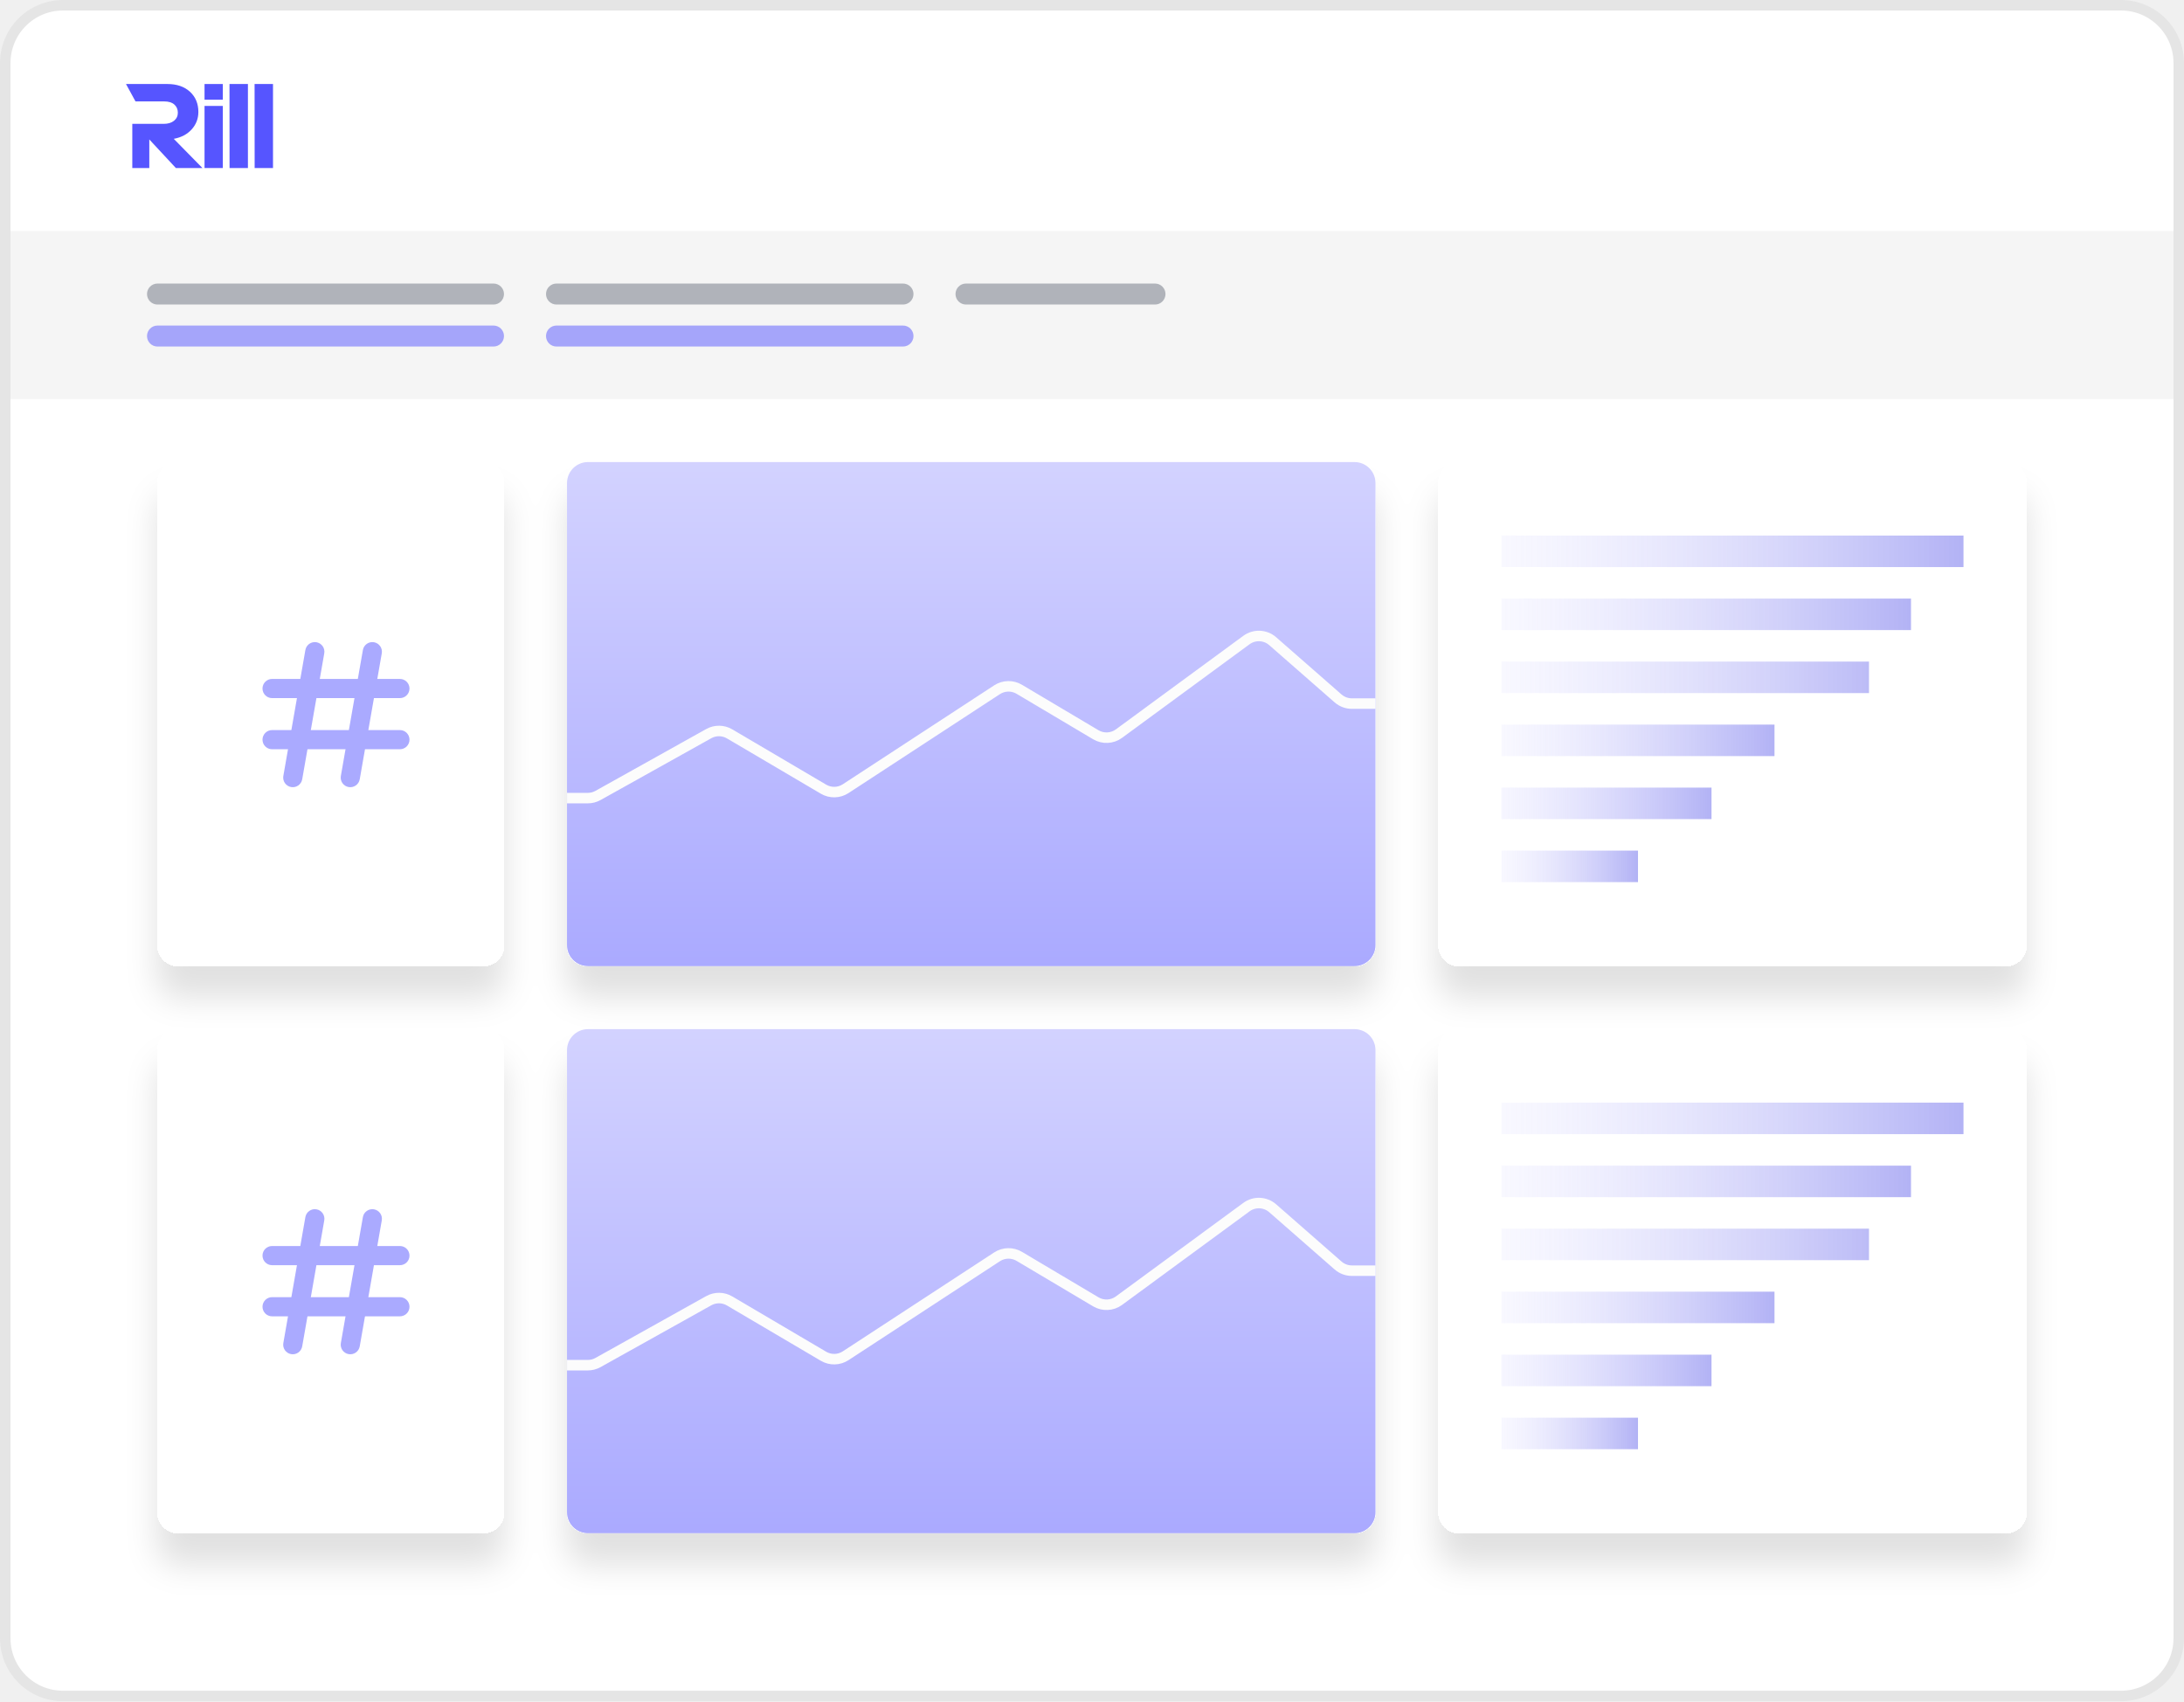
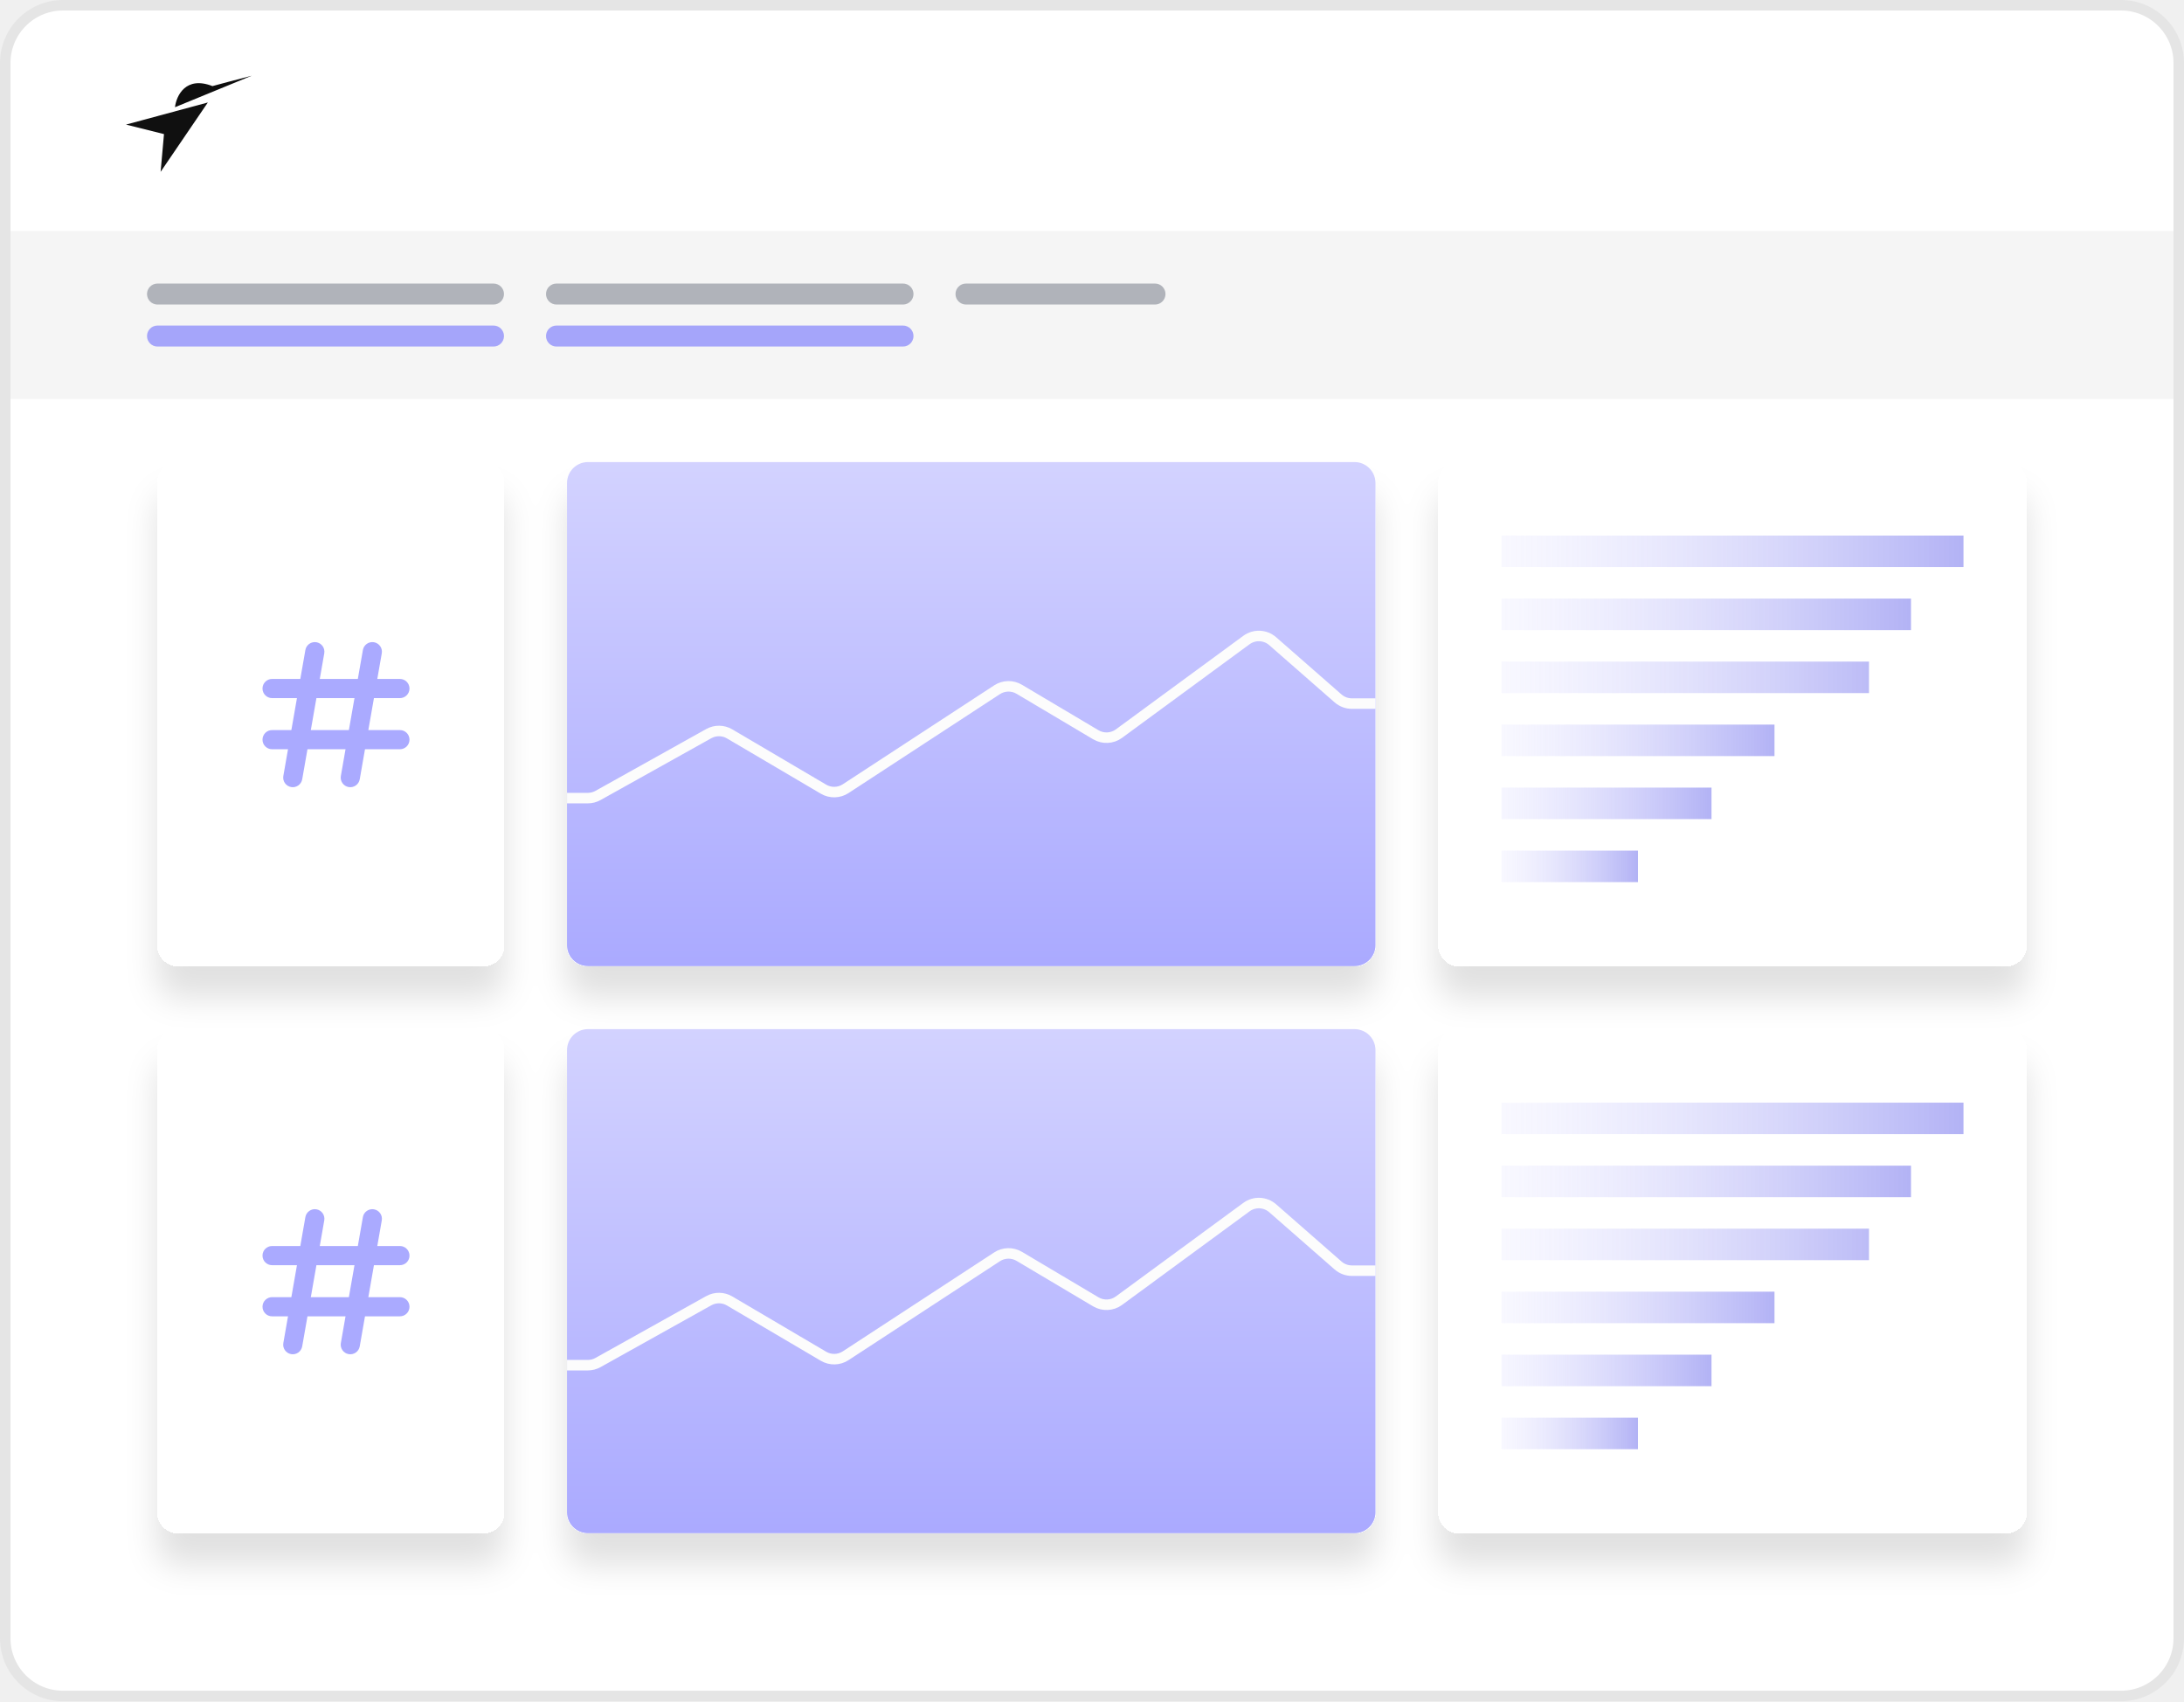
<svg xmlns="http://www.w3.org/2000/svg" width="208" height="162" viewBox="0 0 208 162" fill="none">
  <path d="M6 0.5H202C205.038 0.5 207.5 2.962 207.5 6V156C207.5 159.038 205.038 161.5 202 161.5H6C2.962 161.5 0.5 159.038 0.5 156V6C0.5 2.962 2.962 0.5 6 0.5Z" fill="white" />
  <path d="M6 0.5H202C205.038 0.5 207.5 2.962 207.5 6V156C207.5 159.038 205.038 161.5 202 161.5H6C2.962 161.5 0.5 159.038 0.5 156V6C0.5 2.962 2.962 0.5 6 0.5Z" stroke="#E5E5E5" />
-   <path d="M21.222 8H19.48V9.495H21.222V8Z" fill="#5655FF" />
-   <path d="M24.246 8L24.252 16H26V8H24.246Z" fill="#5655FF" />
-   <path d="M21.863 16H23.612V8H21.857L21.863 16Z" fill="#5655FF" />
-   <path d="M18.259 12.315C18.681 11.845 18.892 11.294 18.892 10.663C18.892 9.869 18.625 9.227 18.09 8.736C17.556 8.245 16.837 8 15.935 8H12L12.904 9.658H15.647C16.064 9.658 16.384 9.758 16.605 9.956C16.827 10.155 16.938 10.414 16.938 10.733C16.938 11.052 16.817 11.299 16.574 11.498C16.332 11.696 16.002 11.795 15.584 11.795H12.6V13.279V16H14.219V13.279L16.749 16H19.28L16.549 13.22C17.267 13.088 17.837 12.786 18.259 12.315L18.259 12.315Z" fill="#5655FF" />
-   <path d="M21.222 10.087H19.48V16H21.222V10.087Z" fill="#5655FF" />
+   <g transform="translate(12 7.2) scale(0.0238)">
+     <path d="M196 126.484L503 0.484C456.167 12.651 359.2 37.984 346 41.984C238.8 -0.016 201.333 80.817 196 126.484Z" fill="#0E0E0E" />
+     <path d="M327.5 107.484L138.5 384.984L152 233.984L0 195.984L327.5 107.484Z" fill="#101010" />
+   </g>
  <rect width="206" height="16" transform="translate(1 22)" fill="#F5F5F5" />
  <path opacity="0.5" d="M14 28C14 27.448 14.448 27 15 27H47C47.552 27 48 27.448 48 28C48 28.552 47.552 29 47 29H15C14.448 29 14 28.552 14 28Z" fill="#6B7280" />
  <path opacity="0.5" d="M52 28C52 27.448 52.448 27 53 27H86C86.552 27 87 27.448 87 28C87 28.552 86.552 29 86 29H53C52.448 29 52 28.552 52 28Z" fill="#6B7280" />
  <path opacity="0.5" d="M91 28C91 27.448 91.448 27 92 27H110C110.552 27 111 27.448 111 28C111 28.552 110.552 29 110 29H92C91.448 29 91 28.552 91 28Z" fill="#6B7280" />
  <path opacity="0.5" d="M14 32C14 31.448 14.448 31 15 31H47C47.552 31 48 31.448 48 32C48 32.552 47.552 33 47 33H15C14.448 33 14 32.552 14 32Z" fill="#5655FF" />
  <path opacity="0.5" d="M52 32C52 31.448 52.448 31 53 31H86C86.552 31 87 31.448 87 32C87 32.552 86.552 33 86 33H53C52.448 33 52 32.552 52 32Z" fill="#5655FF" />
  <g filter="url(#filter0_d_5782_37856)">
    <path d="M15 46C15 44.895 15.895 44 17 44H46C47.105 44 48 44.895 48 46V90C48 91.105 47.105 92 46 92H17C15.895 92 15 91.105 15 90V46Z" fill="white" />
    <g opacity="0.5">
      <path d="M25 65.565C25 65.061 25.409 64.652 25.913 64.652H38.087C38.591 64.652 39 65.061 39 65.565C39 66.069 38.591 66.478 38.087 66.478H25.913C25.409 66.478 25 66.069 25 65.565Z" fill="#5655FF" />
      <path d="M25 70.435C25 69.93 25.409 69.522 25.913 69.522H38.087C38.591 69.522 39 69.93 39 70.435C39 70.939 38.591 71.348 38.087 71.348H25.913C25.409 71.348 25 70.939 25 70.435Z" fill="#5655FF" />
      <path d="M35.618 61.157C36.115 61.245 36.447 61.718 36.36 62.214L34.261 74.206C34.174 74.703 33.701 75.035 33.204 74.948C32.708 74.861 32.375 74.388 32.462 73.891L34.561 61.899C34.648 61.403 35.121 61.071 35.618 61.157Z" fill="#5655FF" />
      <path d="M30.14 61.157C30.636 61.245 30.969 61.718 30.882 62.214L28.782 74.206C28.696 74.703 28.222 75.035 27.726 74.948C27.229 74.861 26.897 74.388 26.984 73.891L29.083 61.899C29.17 61.403 29.643 61.071 30.14 61.157Z" fill="#5655FF" />
    </g>
    <g opacity="0.5">
      <path d="M54 46C54 44.895 54.895 44 56 44H129C130.105 44 131 44.895 131 46V90C131 91.105 130.105 92 129 92H56C54.895 92 54 91.105 54 90V46Z" fill="url(#paint0_linear_5782_37856)" />
      <path d="M54 76H55.98C56.321 76 56.656 75.913 56.954 75.747L67.499 69.861C68.119 69.514 68.876 69.523 69.488 69.884L78.43 75.15C79.085 75.536 79.903 75.517 80.539 75.101L94.957 65.682C95.595 65.264 96.416 65.247 97.072 65.636L104.362 69.966C105.052 70.375 105.92 70.333 106.567 69.859L118.707 60.949C119.462 60.395 120.502 60.439 121.207 61.056L127.434 66.505C127.799 66.824 128.267 67 128.751 67H131" stroke="#FAFAFA" />
    </g>
    <path d="M137 46C137 44.895 137.895 44 139 44H191C192.105 44 193 44.895 193 46V90C193 91.105 192.105 92 191 92H139C137.895 92 137 91.105 137 90V46Z" fill="white" />
    <rect x="143" y="51" width="44" height="3" fill="url(#paint1_linear_5782_37856)" fill-opacity="0.6" />
    <rect x="143" y="57" width="39" height="3" fill="url(#paint2_linear_5782_37856)" fill-opacity="0.6" />
    <rect x="143" y="63" width="35" height="3" fill="url(#paint3_linear_5782_37856)" fill-opacity="0.6" />
    <rect x="143" y="69" width="26" height="3" fill="url(#paint4_linear_5782_37856)" fill-opacity="0.6" />
    <rect x="143" y="75" width="20" height="3" fill="url(#paint5_linear_5782_37856)" fill-opacity="0.6" />
    <rect x="143" y="81" width="13" height="3" fill="url(#paint6_linear_5782_37856)" fill-opacity="0.6" />
  </g>
  <g filter="url(#filter1_d_5782_37856)">
    <path d="M15 100C15 98.895 15.895 98 17 98H46C47.105 98 48 98.895 48 100V144C48 145.105 47.105 146 46 146H17C15.895 146 15 145.105 15 144V100Z" fill="white" />
    <g opacity="0.5">
      <path d="M25 119.565C25 119.061 25.409 118.652 25.913 118.652H38.087C38.591 118.652 39 119.061 39 119.565C39 120.069 38.591 120.478 38.087 120.478H25.913C25.409 120.478 25 120.069 25 119.565Z" fill="#5655FF" />
      <path d="M25 124.435C25 123.931 25.409 123.522 25.913 123.522H38.087C38.591 123.522 39 123.931 39 124.435C39 124.939 38.591 125.348 38.087 125.348H25.913C25.409 125.348 25 124.939 25 124.435Z" fill="#5655FF" />
      <path d="M35.618 115.158C36.115 115.244 36.447 115.718 36.36 116.214L34.261 128.206C34.174 128.703 33.701 129.035 33.204 128.948C32.708 128.861 32.375 128.388 32.462 127.891L34.561 115.899C34.648 115.403 35.121 115.071 35.618 115.158Z" fill="#5655FF" />
      <path d="M30.14 115.158C30.636 115.244 30.969 115.718 30.882 116.214L28.782 128.206C28.696 128.703 28.222 129.035 27.726 128.948C27.229 128.861 26.897 128.388 26.984 127.891L29.083 115.899C29.17 115.403 29.643 115.071 30.14 115.158Z" fill="#5655FF" />
    </g>
    <g opacity="0.5">
      <path d="M54 100C54 98.895 54.895 98 56 98H129C130.105 98 131 98.895 131 100V144C131 145.105 130.105 146 129 146H56C54.895 146 54 145.105 54 144V100Z" fill="url(#paint7_linear_5782_37856)" />
      <path d="M54 130H55.98C56.321 130 56.656 129.913 56.954 129.747L67.499 123.861C68.119 123.514 68.876 123.523 69.488 123.884L78.43 129.15C79.085 129.536 79.903 129.517 80.539 129.101L94.957 119.682C95.595 119.264 96.416 119.247 97.072 119.636L104.362 123.966C105.052 124.375 105.92 124.333 106.567 123.858L118.707 114.949C119.462 114.395 120.502 114.439 121.207 115.056L127.434 120.505C127.799 120.824 128.267 121 128.751 121H131" stroke="#FAFAFA" />
    </g>
    <path d="M137 100C137 98.895 137.895 98 139 98H191C192.105 98 193 98.895 193 100V144C193 145.105 192.105 146 191 146H139C137.895 146 137 145.105 137 144V100Z" fill="white" />
    <rect x="143" y="105" width="44" height="3" fill="url(#paint8_linear_5782_37856)" fill-opacity="0.6" />
    <rect x="143" y="111" width="39" height="3" fill="url(#paint9_linear_5782_37856)" fill-opacity="0.6" />
    <rect x="143" y="117" width="35" height="3" fill="url(#paint10_linear_5782_37856)" fill-opacity="0.6" />
    <rect x="143" y="123" width="26" height="3" fill="url(#paint11_linear_5782_37856)" fill-opacity="0.6" />
    <rect x="143" y="129" width="20" height="3" fill="url(#paint12_linear_5782_37856)" fill-opacity="0.6" />
    <rect x="143" y="135" width="13" height="3" fill="url(#paint13_linear_5782_37856)" fill-opacity="0.6" />
  </g>
  <defs>
    <filter id="filter0_d_5782_37856" x="12" y="44" width="184" height="54" filterUnits="userSpaceOnUse" color-interpolation-filters="sRGB">
      <feFlood flood-opacity="0" result="BackgroundImageFix" />
      <feColorMatrix in="SourceAlpha" type="matrix" values="0 0 0 0 0 0 0 0 0 0 0 0 0 0 0 0 0 0 127 0" result="hardAlpha" />
      <feOffset dy="3" />
      <feGaussianBlur stdDeviation="1.5" />
      <feComposite in2="hardAlpha" operator="out" />
      <feColorMatrix type="matrix" values="0 0 0 0 0 0 0 0 0 0 0 0 0 0 0 0 0 0 0.12 0" />
      <feBlend mode="normal" in2="BackgroundImageFix" result="effect1_dropShadow_5782_37856" />
      <feBlend mode="normal" in="SourceGraphic" in2="effect1_dropShadow_5782_37856" result="shape" />
    </filter>
    <filter id="filter1_d_5782_37856" x="12" y="98" width="184" height="54" filterUnits="userSpaceOnUse" color-interpolation-filters="sRGB">
      <feFlood flood-opacity="0" result="BackgroundImageFix" />
      <feColorMatrix in="SourceAlpha" type="matrix" values="0 0 0 0 0 0 0 0 0 0 0 0 0 0 0 0 0 0 127 0" result="hardAlpha" />
      <feOffset dy="3" />
      <feGaussianBlur stdDeviation="1.5" />
      <feComposite in2="hardAlpha" operator="out" />
      <feColorMatrix type="matrix" values="0 0 0 0 0 0 0 0 0 0 0 0 0 0 0 0 0 0 0.12 0" />
      <feBlend mode="normal" in2="BackgroundImageFix" result="effect1_dropShadow_5782_37856" />
      <feBlend mode="normal" in="SourceGraphic" in2="effect1_dropShadow_5782_37856" result="shape" />
    </filter>
    <linearGradient id="paint0_linear_5782_37856" x1="92.5" y1="44" x2="92.5" y2="92" gradientUnits="userSpaceOnUse">
      <stop stop-color="#A7A6FF" />
      <stop offset="1" stop-color="#5655FF" />
    </linearGradient>
    <linearGradient id="paint1_linear_5782_37856" x1="143" y1="52.5" x2="187" y2="52.5" gradientUnits="userSpaceOnUse">
      <stop stop-color="#C6C5FF" stop-opacity="0.2" />
      <stop offset="1" stop-color="#605FEA" stop-opacity="0.8" />
    </linearGradient>
    <linearGradient id="paint2_linear_5782_37856" x1="143" y1="58.5" x2="182" y2="58.5" gradientUnits="userSpaceOnUse">
      <stop stop-color="#C6C5FF" stop-opacity="0.2" />
      <stop offset="1" stop-color="#605FEA" stop-opacity="0.8" />
    </linearGradient>
    <linearGradient id="paint3_linear_5782_37856" x1="143" y1="64.5" x2="178" y2="64.5" gradientUnits="userSpaceOnUse">
      <stop stop-color="#C6C5FF" stop-opacity="0.2" />
      <stop offset="1" stop-color="#605FEA" stop-opacity="0.7" />
    </linearGradient>
    <linearGradient id="paint4_linear_5782_37856" x1="143" y1="70.5" x2="169" y2="70.5" gradientUnits="userSpaceOnUse">
      <stop stop-color="#C6C5FF" stop-opacity="0.2" />
      <stop offset="1" stop-color="#605FEA" stop-opacity="0.8" />
    </linearGradient>
    <linearGradient id="paint5_linear_5782_37856" x1="143" y1="76.5" x2="163" y2="76.5" gradientUnits="userSpaceOnUse">
      <stop stop-color="#B3B2FF" stop-opacity="0.2" />
      <stop offset="1" stop-color="#605FEA" stop-opacity="0.8" />
    </linearGradient>
    <linearGradient id="paint6_linear_5782_37856" x1="143" y1="82.5" x2="156" y2="82.5" gradientUnits="userSpaceOnUse">
      <stop stop-color="#C6C5FF" stop-opacity="0.2" />
      <stop offset="1" stop-color="#605FEA" stop-opacity="0.8" />
    </linearGradient>
    <linearGradient id="paint7_linear_5782_37856" x1="92.5" y1="98" x2="92.5" y2="146" gradientUnits="userSpaceOnUse">
      <stop stop-color="#A7A6FF" />
      <stop offset="1" stop-color="#5655FF" />
    </linearGradient>
    <linearGradient id="paint8_linear_5782_37856" x1="143" y1="106.5" x2="187" y2="106.5" gradientUnits="userSpaceOnUse">
      <stop stop-color="#C6C5FF" stop-opacity="0.2" />
      <stop offset="1" stop-color="#605FEA" stop-opacity="0.8" />
    </linearGradient>
    <linearGradient id="paint9_linear_5782_37856" x1="143" y1="112.5" x2="182" y2="112.5" gradientUnits="userSpaceOnUse">
      <stop stop-color="#C6C5FF" stop-opacity="0.2" />
      <stop offset="1" stop-color="#605FEA" stop-opacity="0.8" />
    </linearGradient>
    <linearGradient id="paint10_linear_5782_37856" x1="143" y1="118.5" x2="178" y2="118.5" gradientUnits="userSpaceOnUse">
      <stop stop-color="#C6C5FF" stop-opacity="0.2" />
      <stop offset="1" stop-color="#605FEA" stop-opacity="0.7" />
    </linearGradient>
    <linearGradient id="paint11_linear_5782_37856" x1="143" y1="124.5" x2="169" y2="124.5" gradientUnits="userSpaceOnUse">
      <stop stop-color="#C6C5FF" stop-opacity="0.2" />
      <stop offset="1" stop-color="#605FEA" stop-opacity="0.8" />
    </linearGradient>
    <linearGradient id="paint12_linear_5782_37856" x1="143" y1="130.5" x2="163" y2="130.5" gradientUnits="userSpaceOnUse">
      <stop stop-color="#B3B2FF" stop-opacity="0.2" />
      <stop offset="1" stop-color="#605FEA" stop-opacity="0.8" />
    </linearGradient>
    <linearGradient id="paint13_linear_5782_37856" x1="143" y1="136.5" x2="156" y2="136.5" gradientUnits="userSpaceOnUse">
      <stop stop-color="#C6C5FF" stop-opacity="0.2" />
      <stop offset="1" stop-color="#605FEA" stop-opacity="0.8" />
    </linearGradient>
  </defs>
</svg>
